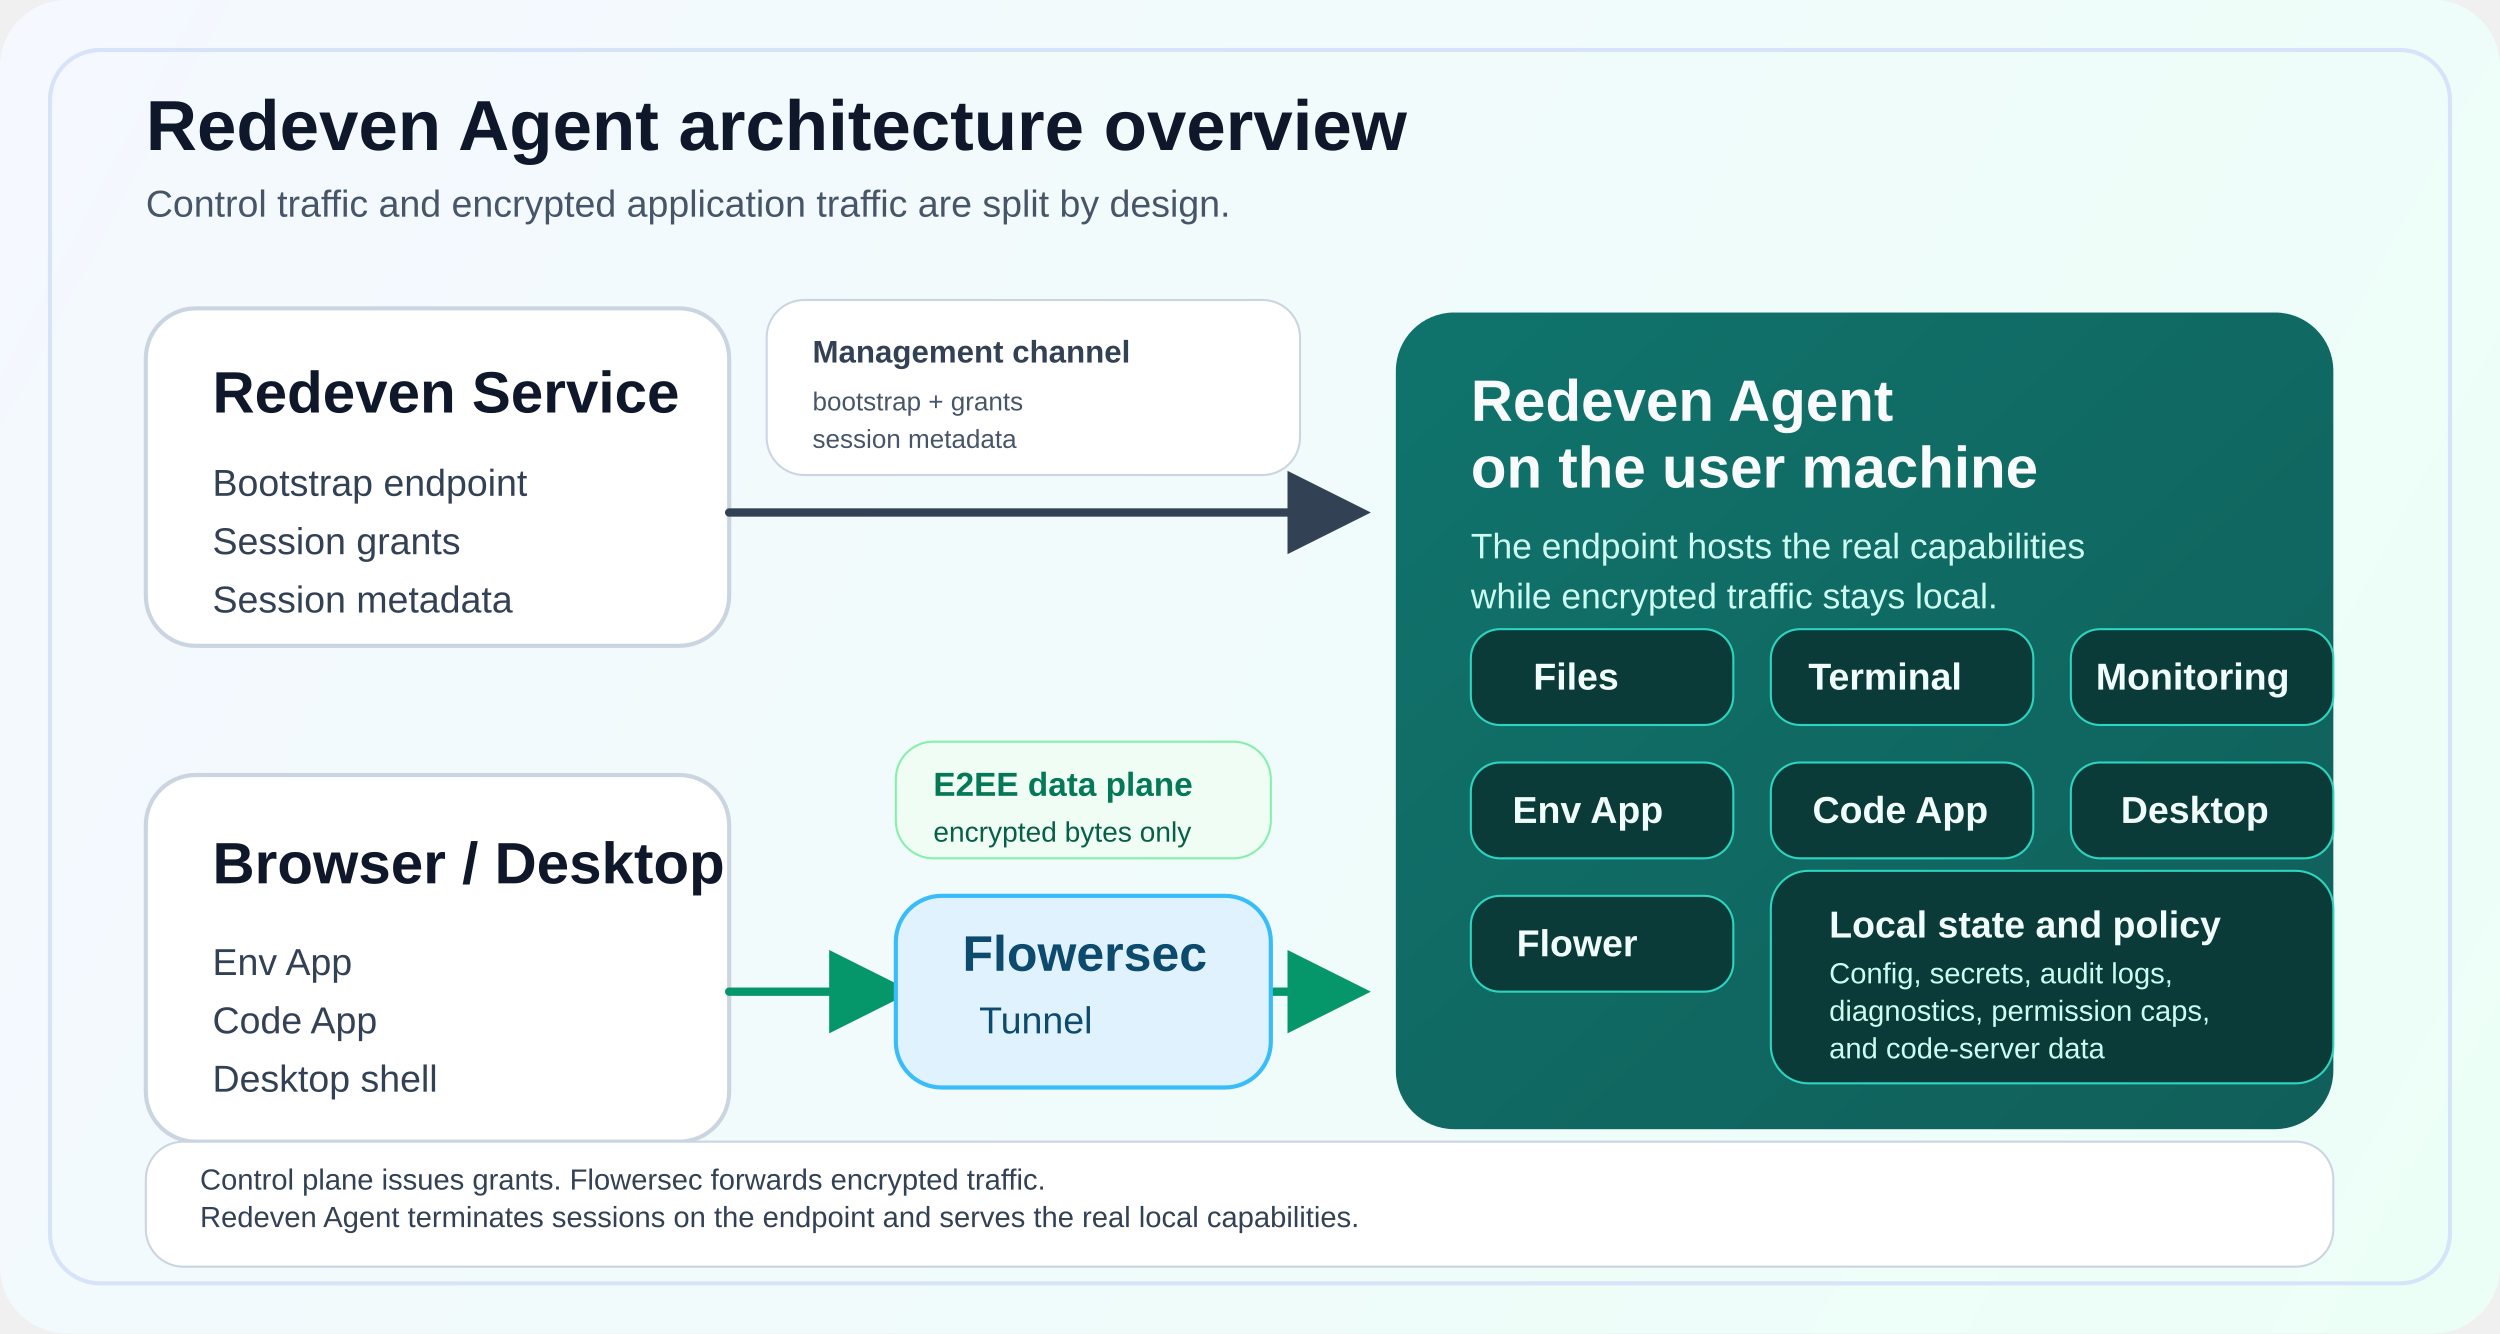
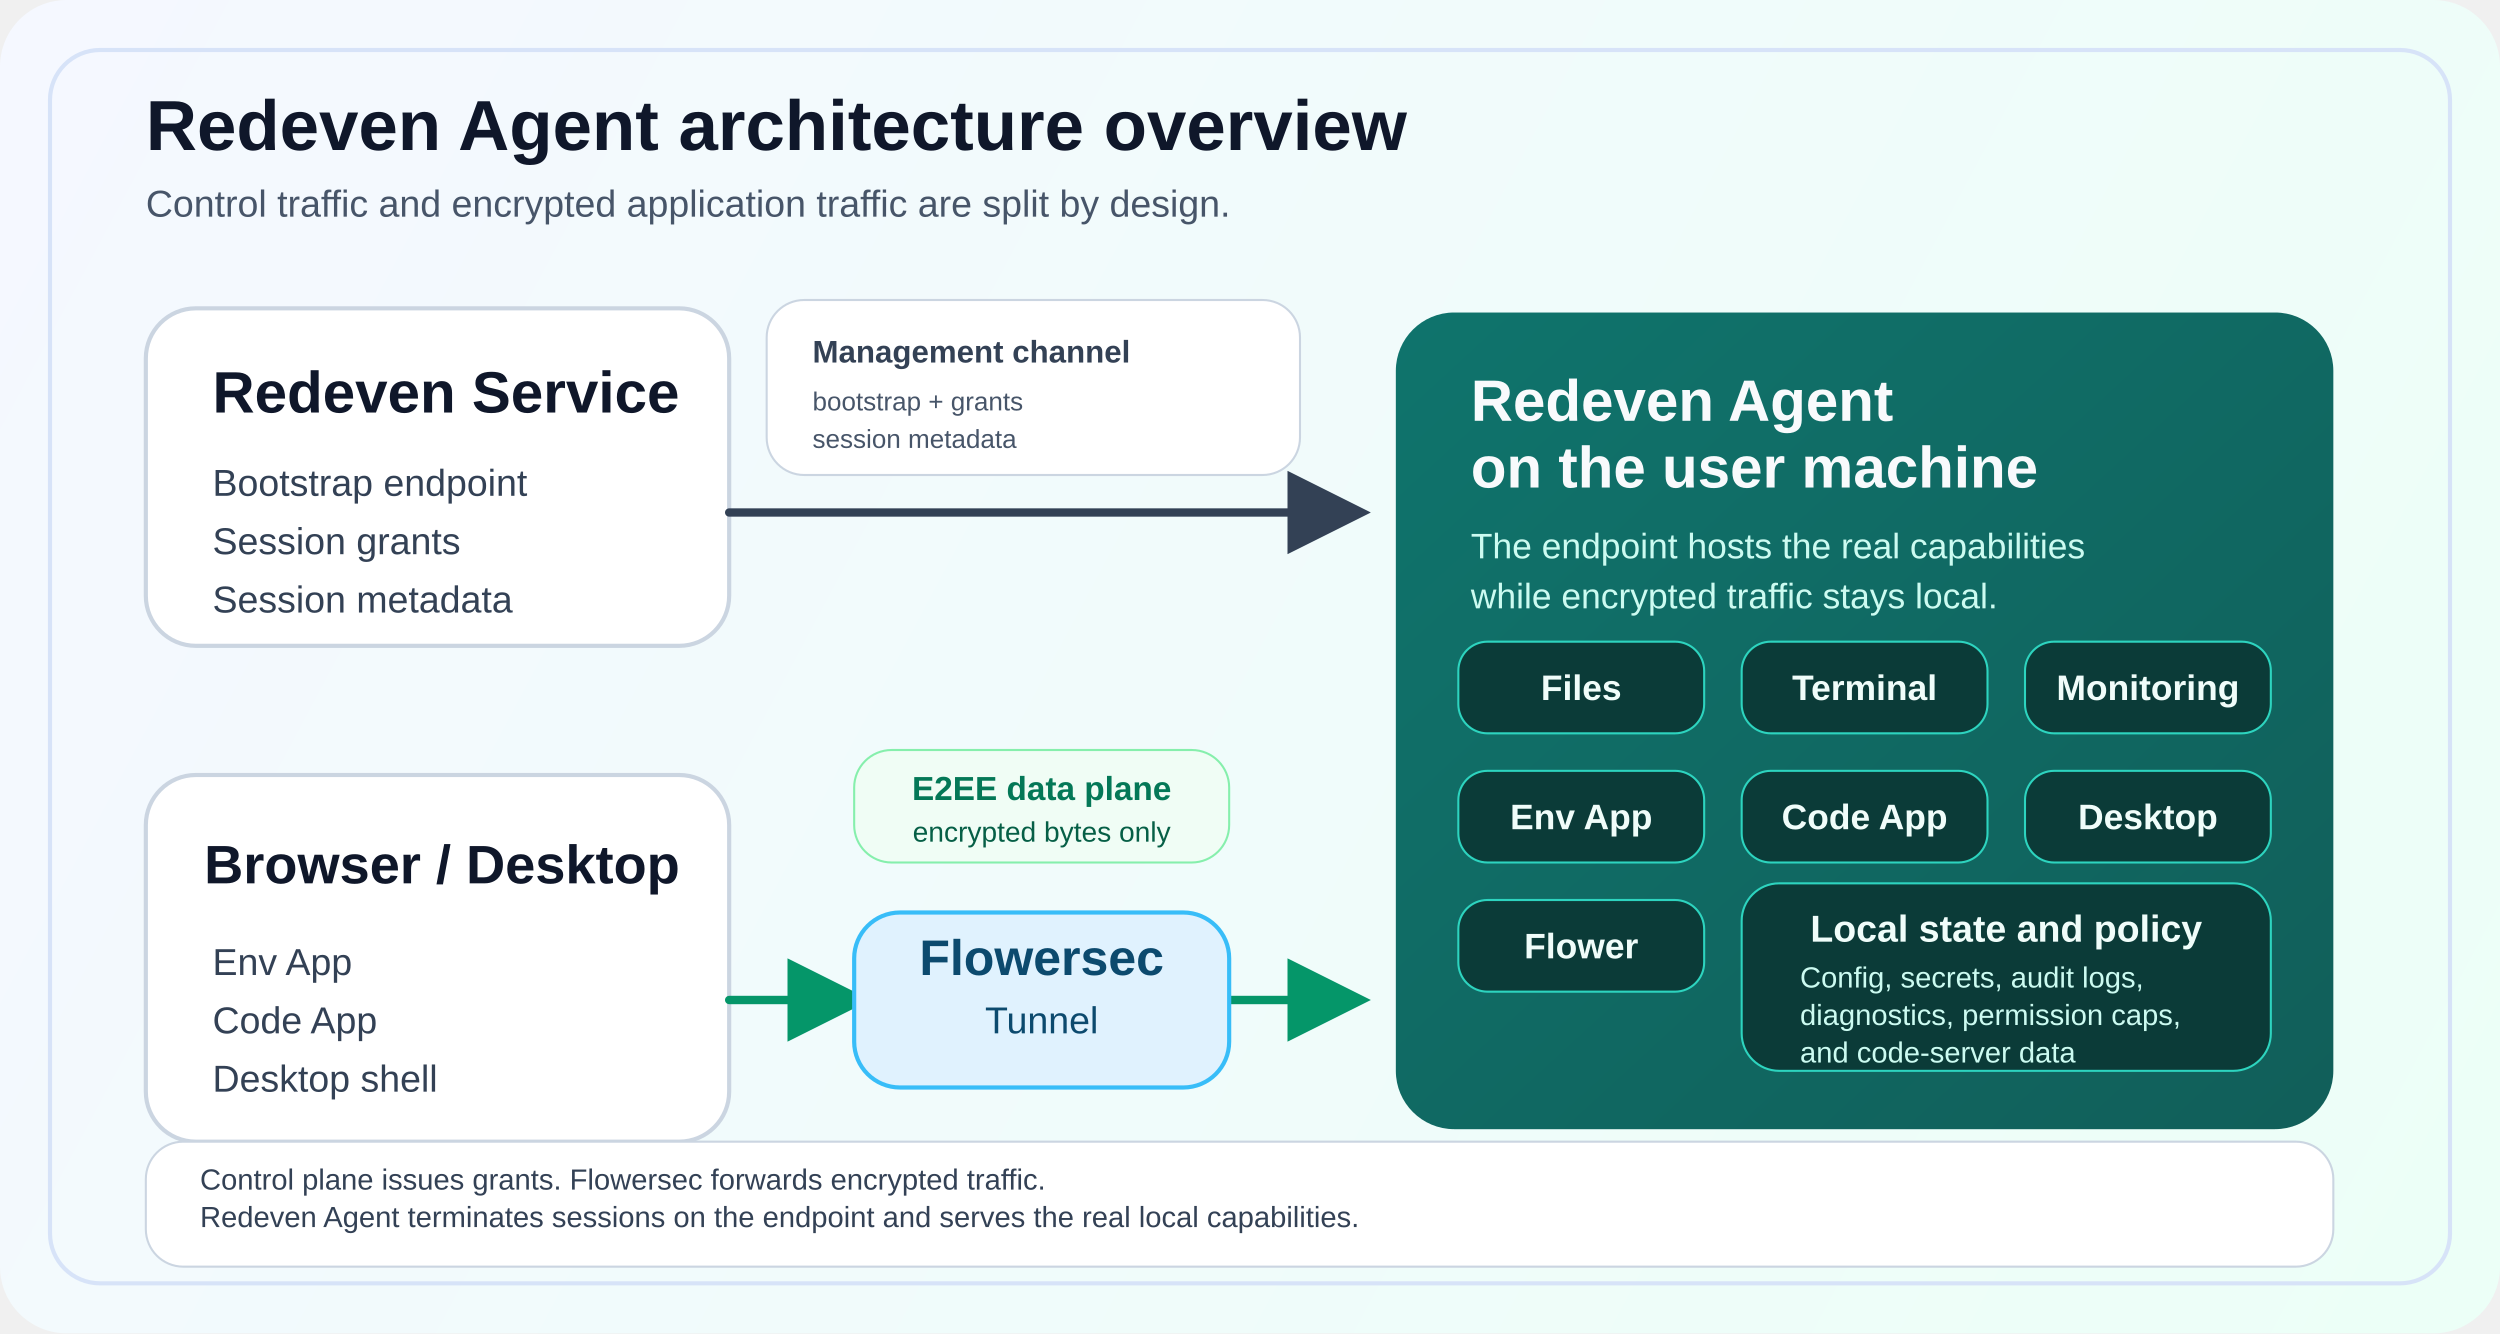
<svg xmlns="http://www.w3.org/2000/svg" width="1200" height="640" viewBox="0 0 1200 640" fill="none" role="img" aria-labelledby="title desc">
  <defs>
    <linearGradient id="bg" x1="0" y1="0" x2="1200" y2="640" gradientUnits="userSpaceOnUse">
      <stop stop-color="#F5F8FF" />
      <stop offset="1" stop-color="#ECFFF7" />
    </linearGradient>
    <linearGradient id="agent" x1="670" y1="70" x2="1120" y2="560" gradientUnits="userSpaceOnUse">
      <stop stop-color="#0F766E" />
      <stop offset="1" stop-color="#115E59" />
    </linearGradient>
    <marker id="arrow-dark" markerWidth="10" markerHeight="10" refX="8" refY="5" orient="auto">
      <path d="M0 0L10 5L0 10V0Z" fill="#334155" />
    </marker>
    <marker id="arrow-green" markerWidth="10" markerHeight="10" refX="8" refY="5" orient="auto">
      <path d="M0 0L10 5L0 10V0Z" fill="#059669" />
    </marker>
  </defs>
  <rect width="1200" height="640" rx="32" fill="url(#bg)" />
  <rect x="24" y="24" width="1152" height="592" rx="24" stroke="#D7E3F8" stroke-width="2" />
  <text x="70" y="72" fill="#0F172A" font-family="Arial, Helvetica, sans-serif" font-size="34" font-weight="700">Redeven Agent architecture overview</text>
  <text x="70" y="104" fill="#475569" font-family="Arial, Helvetica, sans-serif" font-size="18">Control traffic and encrypted application traffic are split by design.</text>
  <rect x="70" y="148" width="280" height="162" rx="24" fill="#FFFFFF" stroke="#CBD5E1" stroke-width="2" />
  <text x="102" y="198" fill="#0F172A" font-family="Arial, Helvetica, sans-serif" font-size="28" font-weight="700">Redeven Service</text>
  <text x="102" y="238" fill="#334155" font-family="Arial, Helvetica, sans-serif" font-size="18">Bootstrap endpoint</text>
  <text x="102" y="266" fill="#334155" font-family="Arial, Helvetica, sans-serif" font-size="18">Session grants</text>
  <text x="102" y="294" fill="#334155" font-family="Arial, Helvetica, sans-serif" font-size="18">Session metadata</text>
  <rect x="70" y="372" width="280" height="176" rx="24" fill="#FFFFFF" stroke="#CBD5E1" stroke-width="2" />
-   <text x="102" y="424" fill="#0F172A" font-family="Arial, Helvetica, sans-serif" font-size="28" font-weight="700">Browser / Desktop</text>
+   <text x="98" y="424" fill="#0F172A" font-family="Arial, Helvetica, sans-serif" font-size="26" font-weight="700">Browser / Desktop</text>
  <text x="102" y="468" fill="#334155" font-family="Arial, Helvetica, sans-serif" font-size="18">Env App</text>
  <text x="102" y="496" fill="#334155" font-family="Arial, Helvetica, sans-serif" font-size="18">Code App</text>
  <text x="102" y="524" fill="#334155" font-family="Arial, Helvetica, sans-serif" font-size="18">Desktop shell</text>
  <rect x="670" y="150" width="450" height="392" rx="28" fill="url(#agent)" />
  <text x="706" y="202" fill="#F8FAFC" font-family="Arial, Helvetica, sans-serif" font-size="28" font-weight="700">
    <tspan x="706" dy="0">Redeven Agent</tspan>
    <tspan x="706" dy="32">on the user machine</tspan>
  </text>
  <text x="706" y="268" fill="#CCFBF1" font-family="Arial, Helvetica, sans-serif" font-size="17">
    <tspan x="706" dy="0">The endpoint hosts the real capabilities</tspan>
    <tspan x="706" dy="24">while encrypted traffic stays local.</tspan>
  </text>
-   <rect x="706" y="302" width="126" height="46" rx="14" fill="#0B3B38" stroke="#2DD4BF" />
-   <text x="736" y="331" fill="#F0FDFA" font-family="Arial, Helvetica, sans-serif" font-size="18" font-weight="700">Files</text>
-   <rect x="850" y="302" width="126" height="46" rx="14" fill="#0B3B38" stroke="#2DD4BF" />
-   <text x="868" y="331" fill="#F0FDFA" font-family="Arial, Helvetica, sans-serif" font-size="18" font-weight="700">Terminal</text>
-   <rect x="994" y="302" width="126" height="46" rx="14" fill="#0B3B38" stroke="#2DD4BF" />
-   <text x="1006" y="331" fill="#F0FDFA" font-family="Arial, Helvetica, sans-serif" font-size="18" font-weight="700">Monitoring</text>
-   <rect x="706" y="366" width="126" height="46" rx="14" fill="#0B3B38" stroke="#2DD4BF" />
-   <text x="726" y="395" fill="#F0FDFA" font-family="Arial, Helvetica, sans-serif" font-size="18" font-weight="700">Env App</text>
-   <rect x="850" y="366" width="126" height="46" rx="14" fill="#0B3B38" stroke="#2DD4BF" />
-   <text x="870" y="395" fill="#F0FDFA" font-family="Arial, Helvetica, sans-serif" font-size="18" font-weight="700">Code App</text>
-   <rect x="994" y="366" width="126" height="46" rx="14" fill="#0B3B38" stroke="#2DD4BF" />
-   <text x="1018" y="395" fill="#F0FDFA" font-family="Arial, Helvetica, sans-serif" font-size="18" font-weight="700">Desktop</text>
-   <rect x="706" y="430" width="126" height="46" rx="14" fill="#0B3B38" stroke="#2DD4BF" />
-   <text x="728" y="459" fill="#F0FDFA" font-family="Arial, Helvetica, sans-serif" font-size="18" font-weight="700">Flower</text>
-   <rect x="850" y="418" width="270" height="102" rx="18" fill="#0B3B38" stroke="#2DD4BF" />
-   <text x="878" y="450" fill="#F0FDFA" font-family="Arial, Helvetica, sans-serif" font-size="18" font-weight="700">Local state and policy</text>
-   <text x="878" y="472" fill="#CCFBF1" font-family="Arial, Helvetica, sans-serif" font-size="14">
-     <tspan x="878" dy="0">Config, secrets, audit logs,</tspan>
-     <tspan x="878" dy="18">diagnostics, permission caps,</tspan>
-     <tspan x="878" dy="18">and code-server data</tspan>
+   <rect x="700" y="308" width="118" height="44" rx="14" fill="#0B3B38" stroke="#2DD4BF" />
+   <text x="759" y="336" fill="#F0FDFA" font-family="Arial, Helvetica, sans-serif" font-size="17" font-weight="700" text-anchor="middle">Files</text>
+   <rect x="836" y="308" width="118" height="44" rx="14" fill="#0B3B38" stroke="#2DD4BF" />
+   <text x="895" y="336" fill="#F0FDFA" font-family="Arial, Helvetica, sans-serif" font-size="17" font-weight="700" text-anchor="middle">Terminal</text>
+   <rect x="972" y="308" width="118" height="44" rx="14" fill="#0B3B38" stroke="#2DD4BF" />
+   <text x="1031" y="336" fill="#F0FDFA" font-family="Arial, Helvetica, sans-serif" font-size="17" font-weight="700" text-anchor="middle">Monitoring</text>
+   <rect x="700" y="370" width="118" height="44" rx="14" fill="#0B3B38" stroke="#2DD4BF" />
+   <text x="759" y="398" fill="#F0FDFA" font-family="Arial, Helvetica, sans-serif" font-size="17" font-weight="700" text-anchor="middle">Env App</text>
+   <rect x="836" y="370" width="118" height="44" rx="14" fill="#0B3B38" stroke="#2DD4BF" />
+   <text x="895" y="398" fill="#F0FDFA" font-family="Arial, Helvetica, sans-serif" font-size="17" font-weight="700" text-anchor="middle">Code App</text>
+   <rect x="972" y="370" width="118" height="44" rx="14" fill="#0B3B38" stroke="#2DD4BF" />
+   <text x="1031" y="398" fill="#F0FDFA" font-family="Arial, Helvetica, sans-serif" font-size="17" font-weight="700" text-anchor="middle">Desktop</text>
+   <rect x="700" y="432" width="118" height="44" rx="14" fill="#0B3B38" stroke="#2DD4BF" />
+   <text x="759" y="460" fill="#F0FDFA" font-family="Arial, Helvetica, sans-serif" font-size="17" font-weight="700" text-anchor="middle">Flower</text>
+   <rect x="836" y="424" width="254" height="90" rx="18" fill="#0B3B38" stroke="#2DD4BF" />
+   <text x="963" y="452" fill="#F0FDFA" font-family="Arial, Helvetica, sans-serif" font-size="18" font-weight="700" text-anchor="middle">Local state and policy</text>
+   <text x="864" y="474" fill="#CCFBF1" font-family="Arial, Helvetica, sans-serif" font-size="14">
+     <tspan x="864" dy="0">Config, secrets, audit logs,</tspan>
+     <tspan x="864" dy="18">diagnostics, permission caps,</tspan>
+     <tspan x="864" dy="18">and code-server data</tspan>
  </text>
  <path d="M350 246H650" stroke="#334155" stroke-width="4" stroke-linecap="round" marker-end="url(#arrow-dark)" />
  <rect x="368" y="144" width="256" height="84" rx="18" fill="#FFFFFF" fill-opacity="0.97" stroke="#CBD5E1" />
  <text x="390" y="174" fill="#334155" font-family="Arial, Helvetica, sans-serif" font-size="15" font-weight="700" textLength="162" lengthAdjust="spacingAndGlyphs">Management channel</text>
  <text x="390" y="197" fill="#475569" font-family="Arial, Helvetica, sans-serif" font-size="12.5" textLength="118" lengthAdjust="spacingAndGlyphs">bootstrap + grants</text>
  <text x="390" y="215" fill="#475569" font-family="Arial, Helvetica, sans-serif" font-size="12.5" textLength="120" lengthAdjust="spacingAndGlyphs">session metadata</text>
-   <path d="M350 476H430" stroke="#059669" stroke-width="4" stroke-linecap="round" marker-end="url(#arrow-green)" />
-   <path d="M610 476H650" stroke="#059669" stroke-width="4" stroke-linecap="round" marker-end="url(#arrow-green)" />
-   <rect x="430" y="430" width="180" height="92" rx="22" fill="#E0F2FE" stroke="#38BDF8" stroke-width="2" />
-   <text x="462" y="466" fill="#0C4A6E" font-family="Arial, Helvetica, sans-serif" font-size="24" font-weight="700">Flowersec</text>
-   <text x="470" y="496" fill="#0C4A6E" font-family="Arial, Helvetica, sans-serif" font-size="18">Tunnel</text>
-   <rect x="430" y="356" width="180" height="56" rx="18" fill="#F0FDF4" fill-opacity="0.96" stroke="#86EFAC" />
-   <text x="448" y="382" fill="#047857" font-family="Arial, Helvetica, sans-serif" font-size="16" font-weight="700">E2EE data plane</text>
-   <text x="448" y="404" fill="#065F46" font-family="Arial, Helvetica, sans-serif" font-size="13.5">encrypted bytes only</text>
+   <path d="M350 480H410" stroke="#059669" stroke-width="4" stroke-linecap="round" marker-end="url(#arrow-green)" />
+   <path d="M590 480H650" stroke="#059669" stroke-width="4" stroke-linecap="round" marker-end="url(#arrow-green)" />
+   <rect x="410" y="438" width="180" height="84" rx="22" fill="#E0F2FE" stroke="#38BDF8" stroke-width="2" />
+   <text x="500" y="468" fill="#0C4A6E" font-family="Arial, Helvetica, sans-serif" font-size="24" font-weight="700" text-anchor="middle">Flowersec</text>
+   <text x="500" y="496" fill="#0C4A6E" font-family="Arial, Helvetica, sans-serif" font-size="18" text-anchor="middle">Tunnel</text>
+   <rect x="410" y="360" width="180" height="54" rx="18" fill="#F0FDF4" fill-opacity="0.96" stroke="#86EFAC" />
+   <text x="500" y="384" fill="#047857" font-family="Arial, Helvetica, sans-serif" font-size="16" font-weight="700" text-anchor="middle">E2EE data plane</text>
+   <text x="500" y="404" fill="#065F46" font-family="Arial, Helvetica, sans-serif" font-size="13.5" text-anchor="middle">encrypted bytes only</text>
  <rect x="70" y="548" width="1050" height="60" rx="18" fill="#FFFFFF" stroke="#CBD5E1" />
  <text x="96" y="571" fill="#334155" font-family="Arial, Helvetica, sans-serif" font-size="14">
    <tspan x="96" dy="0">Control plane issues grants. Flowersec forwards encrypted traffic.</tspan>
    <tspan x="96" dy="18">Redeven Agent terminates sessions on the endpoint and serves the real local capabilities.</tspan>
  </text>
</svg>
